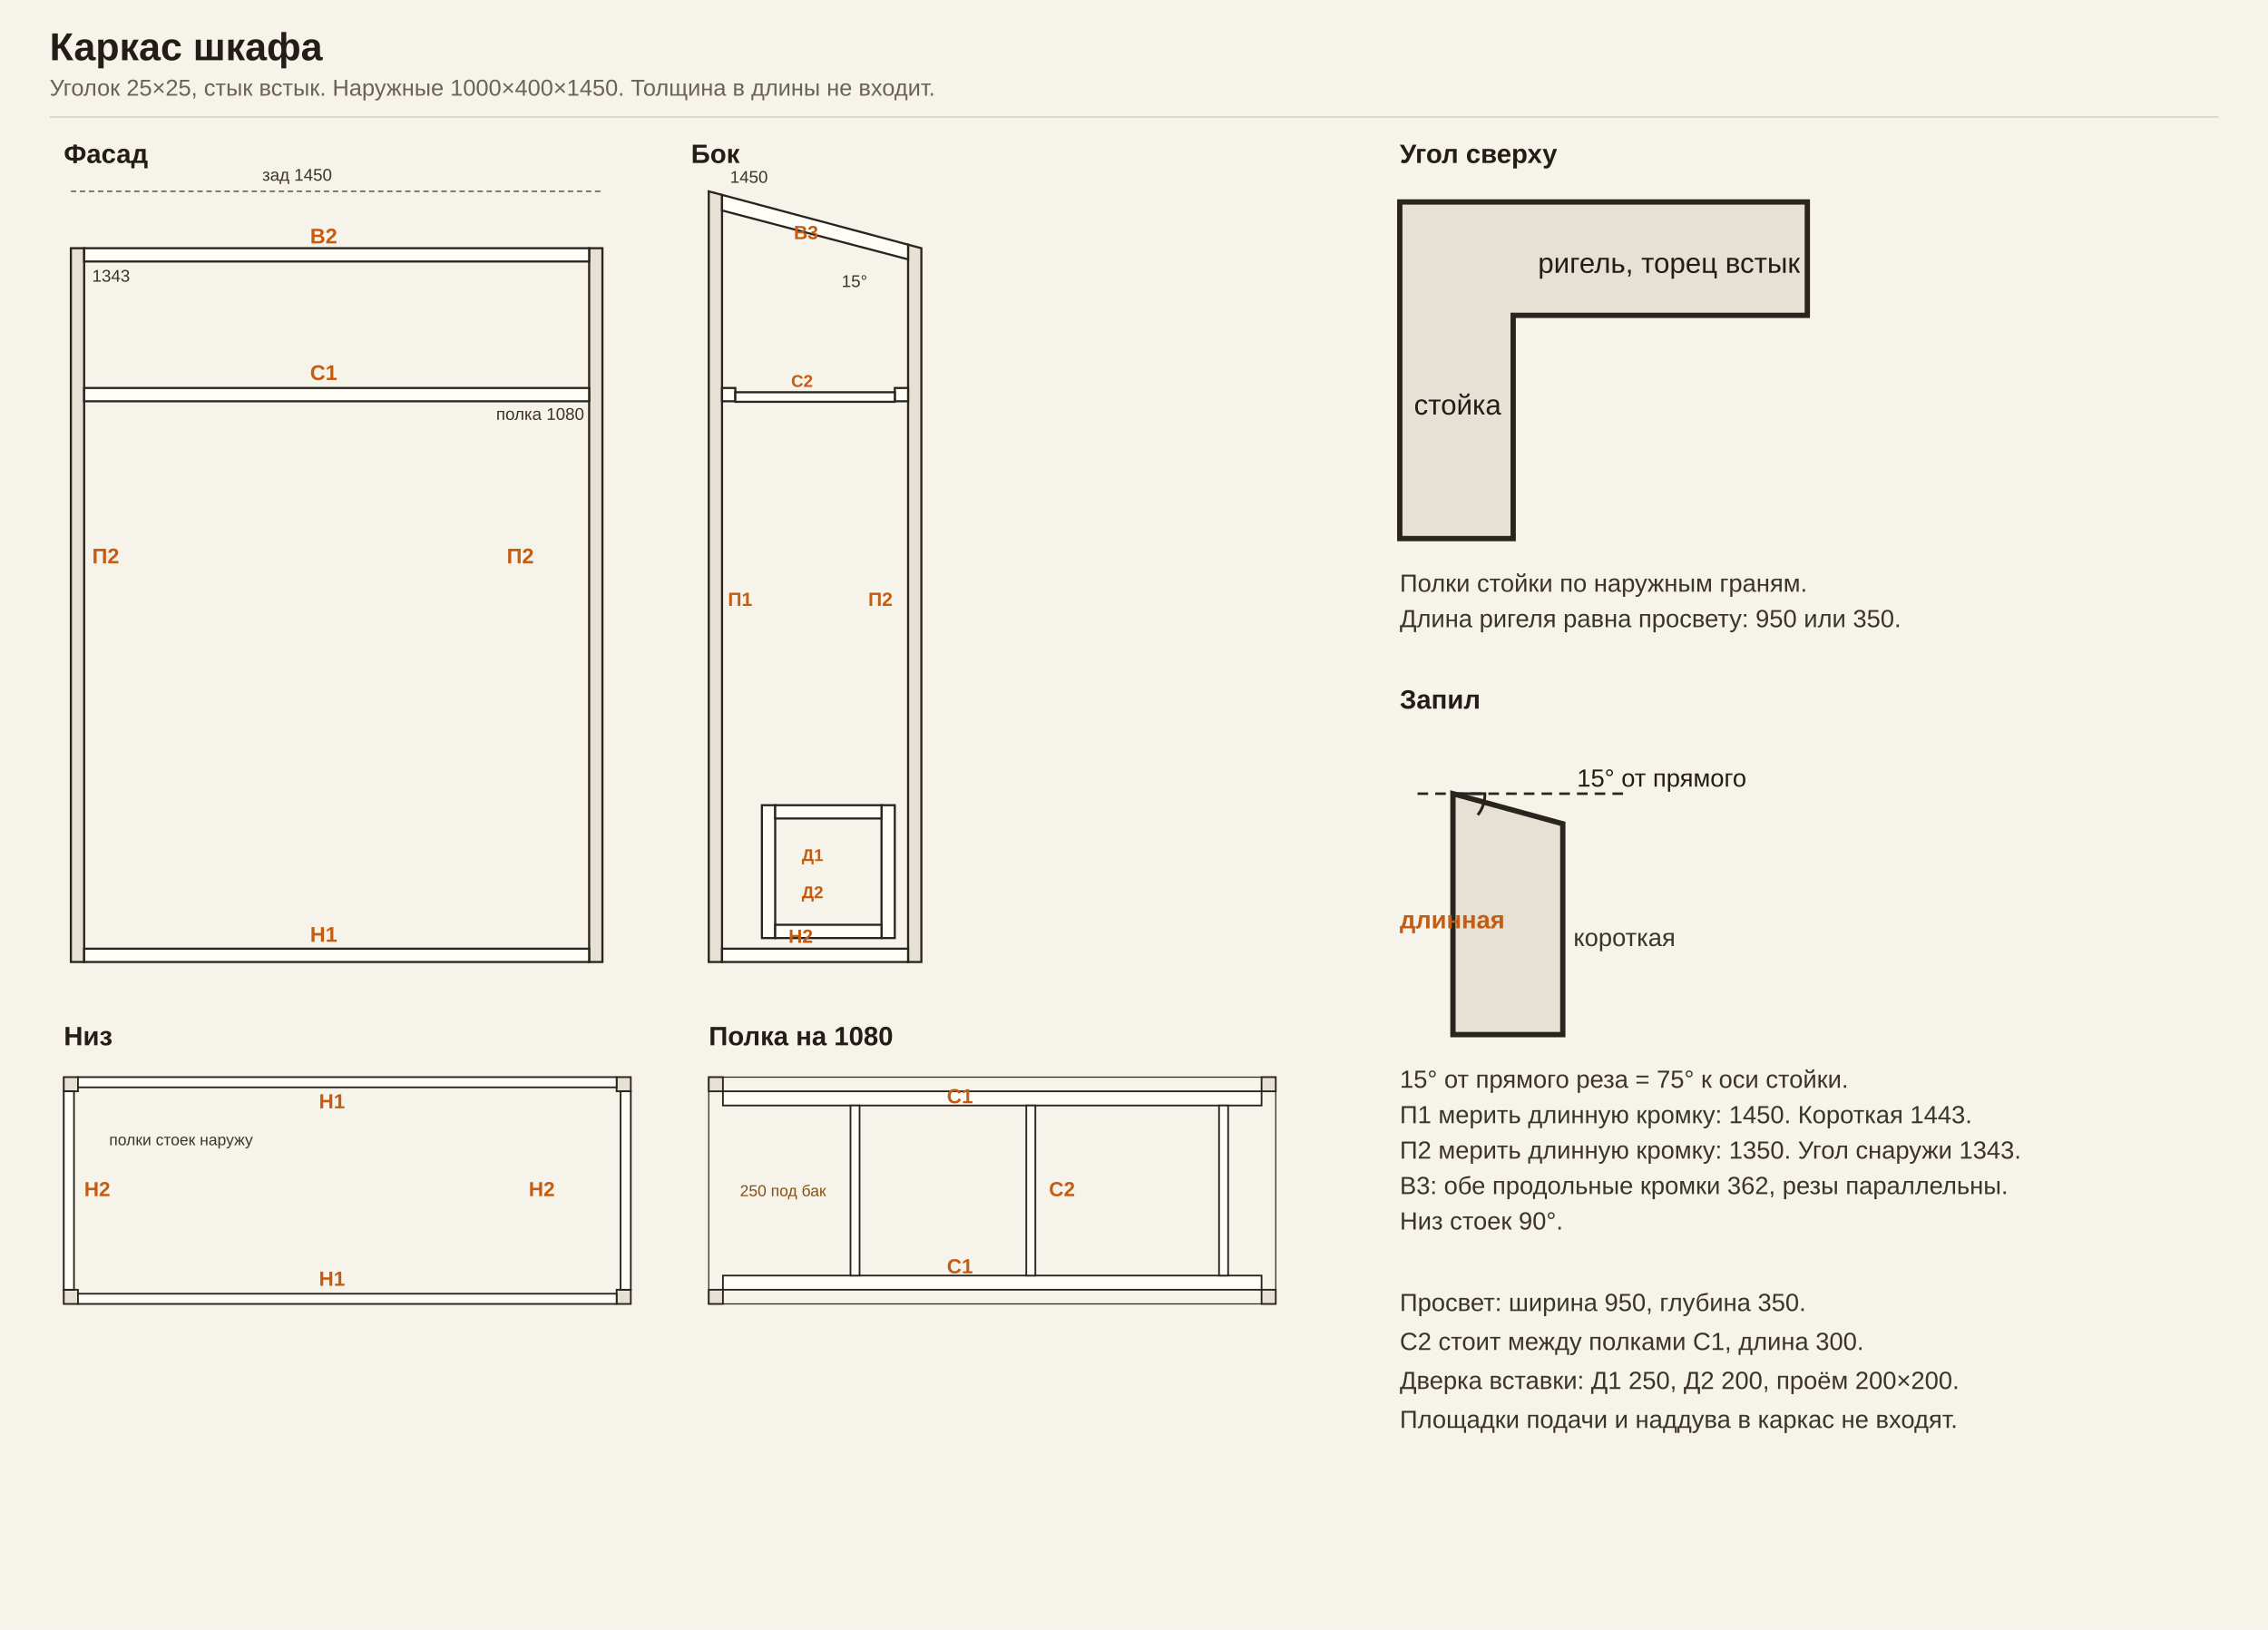
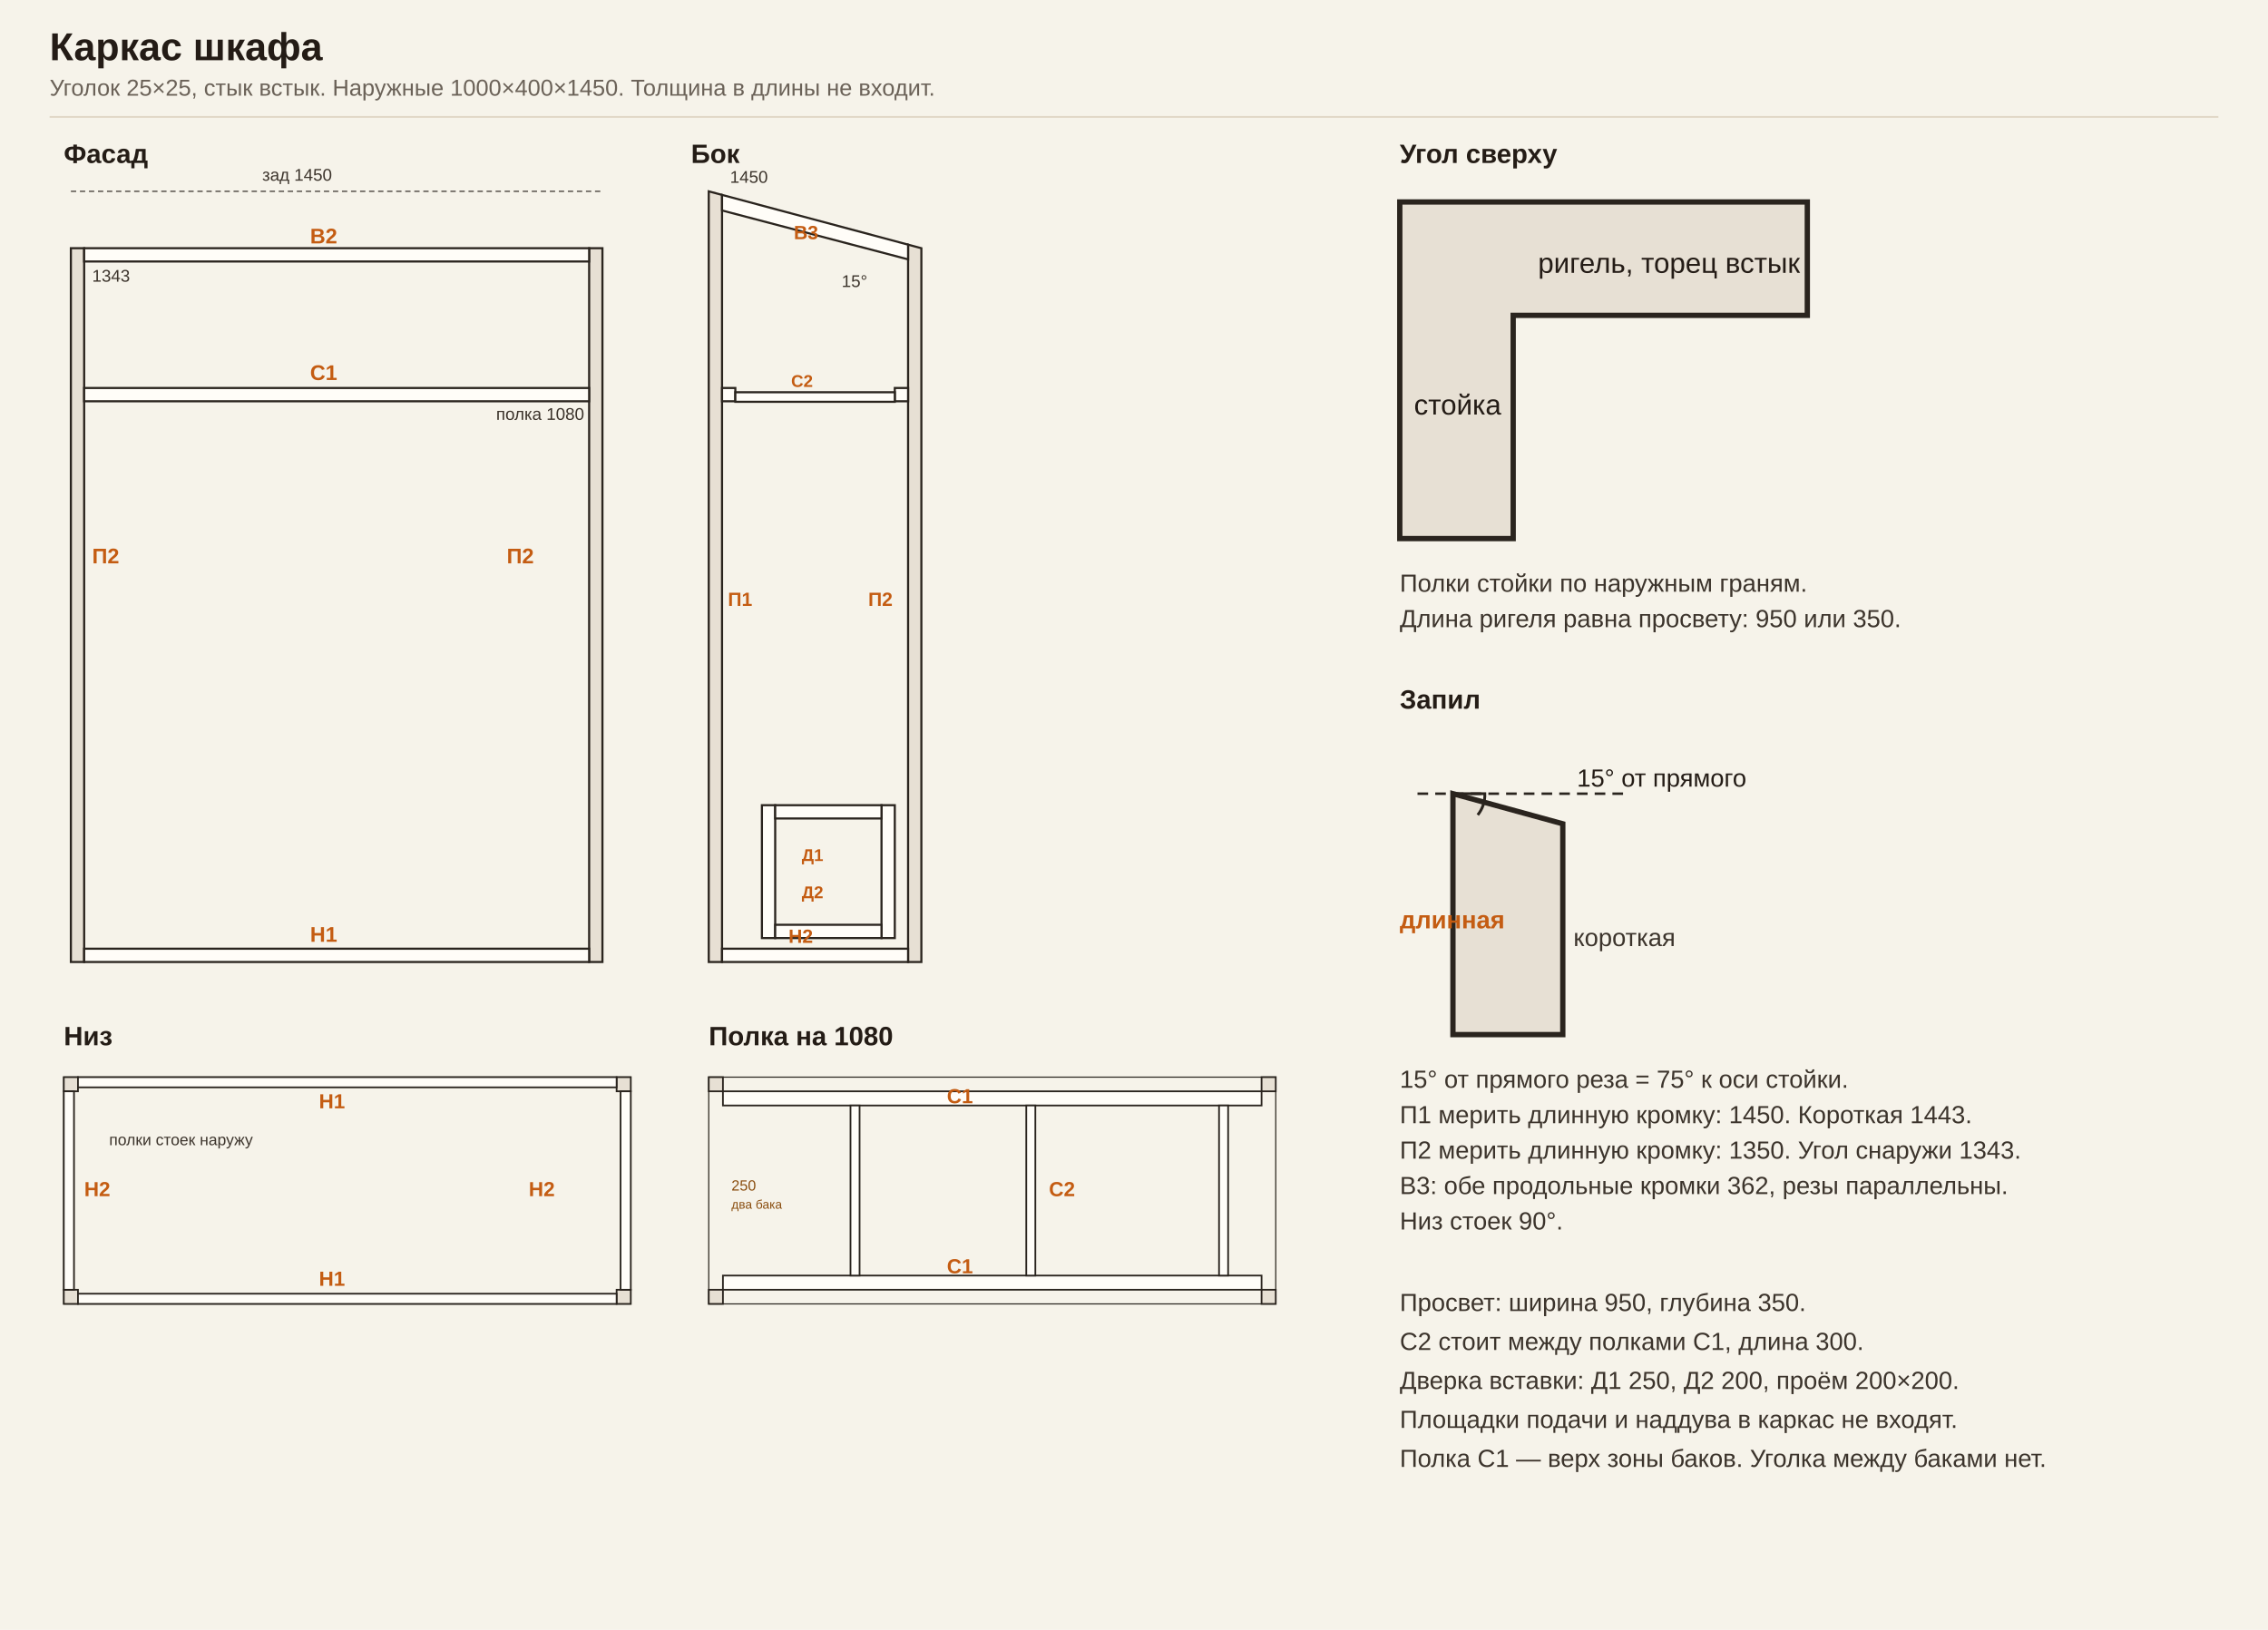
<svg xmlns="http://www.w3.org/2000/svg" width="1280" height="920" viewBox="0 0 1280 920" font-family="Liberation Sans, DejaVu Sans, sans-serif">
  <rect width="1280" height="920" fill="#f6f3ea" />
  <text x="28" y="34" font-size="22" font-weight="700" fill="#241c16">Каркас шкафа</text>
  <text x="28" y="54" font-size="13" fill="#6b6258">Уголок 25×25, стык встык. Наружные 1000×400×1450. Толщина в длины не входит.</text>
  <line x1="28" y1="66" x2="1252" y2="66" stroke="#e0d6c6" stroke-width="1" />
  <text x="36" y="92" font-size="15" font-weight="700" fill="#241c16">Фасад</text>
  <g transform="translate(40,108) scale(0.30)" fill="none" stroke="#2a241e">
    <line x1="0" y1="0" x2="1000" y2="0" stroke-width="2" stroke-dasharray="10 7" />
    <rect x="0" y="107" width="25" height="1343" fill="#e7e0d4" stroke-width="4" />
    <rect x="975" y="107" width="25" height="1343" fill="#e7e0d4" stroke-width="4" />
    <rect x="25" y="107" width="950" height="25" fill="#fffdf8" stroke-width="4" />
    <rect x="25" y="1425" width="950" height="25" fill="#fffdf8" stroke-width="4" />
    <rect x="25" y="370" width="950" height="25" fill="#fffdf8" stroke-width="4" />
    <text x="40" y="700" font-size="40" fill="#c45c12" stroke="none" font-weight="700">П2</text>
    <text x="820" y="700" font-size="40" fill="#c45c12" stroke="none" font-weight="700">П2</text>
    <text x="450" y="98" font-size="40" fill="#c45c12" stroke="none" font-weight="700">В2</text>
    <text x="450" y="355" font-size="40" fill="#c45c12" stroke="none" font-weight="700">С1</text>
    <text x="450" y="1412" font-size="40" fill="#c45c12" stroke="none" font-weight="700">Н1</text>
    <text x="360" y="-20" font-size="32" fill="#3c342c" stroke="none">зад 1450</text>
    <text x="40" y="170" font-size="32" fill="#3c342c" stroke="none">1343</text>
    <text x="800" y="430" font-size="32" fill="#3c342c" stroke="none">полка 1080</text>
  </g>
  <text x="390" y="92" font-size="15" font-weight="700" fill="#241c16">Бок</text>
  <g transform="translate(400,108) scale(0.30)" fill="none" stroke="#2a241e">
    <polygon points="0,0 25,6.7 25,1450 0,1450" fill="#e7e0d4" stroke-width="4" />
    <polygon points="400,107 375,100.3 375,1450 400,1450" fill="#e7e0d4" stroke-width="4" />
    <polygon points="25,6.7 375,100.3 375,128 25,36" fill="#fffdf8" stroke-width="4" />
    <rect x="25" y="1425" width="350" height="25" fill="#fffdf8" stroke-width="4" />
    <rect x="25" y="370" width="25" height="25" fill="#fffdf8" stroke-width="4" />
    <rect x="350" y="370" width="25" height="25" fill="#fffdf8" stroke-width="4" />
    <rect x="50" y="378" width="300" height="18" fill="#fffdf8" stroke-width="4" />
    <rect x="100" y="1155" width="25" height="250" fill="#fffdf8" stroke-width="4" />
    <rect x="325" y="1155" width="25" height="250" fill="#fffdf8" stroke-width="4" />
    <rect x="125" y="1155" width="200" height="25" fill="#fffdf8" stroke-width="4" />
    <rect x="125" y="1380" width="200" height="25" fill="#fffdf8" stroke-width="4" />
    <text x="36" y="780" font-size="36" fill="#c45c12" stroke="none" font-weight="700">П1</text>
    <text x="300" y="780" font-size="36" fill="#c45c12" stroke="none" font-weight="700">П2</text>
    <text x="160" y="90" font-size="36" fill="#c45c12" stroke="none" font-weight="700">В3</text>
    <text x="150" y="1414" font-size="36" fill="#c45c12" stroke="none" font-weight="700">Н2</text>
    <text x="155" y="368" font-size="32" fill="#c45c12" stroke="none" font-weight="700">С2</text>
    <text x="175" y="1260" font-size="32" fill="#c45c12" stroke="none" font-weight="700">Д1</text>
    <text x="175" y="1330" font-size="32" fill="#c45c12" stroke="none" font-weight="700">Д2</text>
    <text x="40" y="-16" font-size="32" fill="#3c342c" stroke="none">1450</text>
    <text x="250" y="180" font-size="32" fill="#3c342c" stroke="none">15°</text>
  </g>
  <text x="36" y="590" font-size="15" font-weight="700" fill="#241c16">Низ</text>
  <g transform="translate(36,608) scale(0.32)" fill="none" stroke="#2a241e">
    <rect x="0" y="0" width="1000" height="400" stroke-width="2" />
    <path d="M0 0 H25 V25 H0 Z" fill="#e7e0d4" stroke-width="3" />
    <path d="M1000 0 H975 V25 H1000 Z" fill="#e7e0d4" stroke-width="3" />
    <path d="M0 400 H25 V375 H0 Z" fill="#e7e0d4" stroke-width="3" />
    <path d="M1000 400 H975 V375 H1000 Z" fill="#e7e0d4" stroke-width="3" />
    <rect x="25" y="0" width="950" height="18" fill="#fffdf8" stroke-width="3" />
    <rect x="25" y="382" width="950" height="18" fill="#fffdf8" stroke-width="3" />
    <rect x="0" y="25" width="18" height="350" fill="#fffdf8" stroke-width="3" />
    <rect x="982" y="25" width="18" height="350" fill="#fffdf8" stroke-width="3" />
    <text x="450" y="55" font-size="36" fill="#c45c12" stroke="none" font-weight="700">Н1</text>
    <text x="450" y="368" font-size="36" fill="#c45c12" stroke="none" font-weight="700">Н1</text>
    <text x="36" y="210" font-size="36" fill="#c45c12" stroke="none" font-weight="700">Н2</text>
    <text x="820" y="210" font-size="36" fill="#c45c12" stroke="none" font-weight="700">Н2</text>
    <text x="80" y="120" font-size="28" fill="#3c342c" stroke="none">полки стоек наружу</text>
  </g>
  <text x="400" y="590" font-size="15" font-weight="700" fill="#241c16">Полка на 1080</text>
  <g transform="translate(400,608) scale(0.32)" fill="none" stroke="#2a241e">
    <rect x="0" y="0" width="1000" height="400" stroke-width="2" />
    <path d="M0 0 H25 V25 H0 Z" fill="#e7e0d4" stroke-width="3" />
    <path d="M1000 0 H975 V25 H1000 Z" fill="#e7e0d4" stroke-width="3" />
    <path d="M0 400 H25 V375 H0 Z" fill="#e7e0d4" stroke-width="3" />
    <path d="M1000 400 H975 V375 H1000 Z" fill="#e7e0d4" stroke-width="3" />
    <rect x="25" y="25" width="950" height="25" fill="#fffdf8" stroke-width="3" />
    <rect x="25" y="350" width="950" height="25" fill="#fffdf8" stroke-width="3" />
    <rect x="250" y="50" width="16" height="300" fill="#fffdf8" stroke-width="3" />
    <rect x="560" y="50" width="16" height="300" fill="#fffdf8" stroke-width="3" />
    <rect x="900" y="50" width="16" height="300" fill="#fffdf8" stroke-width="3" />
    <text x="420" y="46" font-size="36" fill="#c45c12" stroke="none" font-weight="700">С1</text>
    <text x="420" y="346" font-size="36" fill="#c45c12" stroke="none" font-weight="700">С1</text>
    <text x="600" y="210" font-size="36" fill="#c45c12" stroke="none" font-weight="700">С2</text>
-     <text x="55" y="210" font-size="28" fill="#8a4e10" stroke="none">250 под бак</text>
+     <text x="40" y="200" font-size="26" fill="#8a4e10" stroke="none">250</text>
+     <text x="40" y="232" font-size="22" fill="#8a4e10" stroke="none">два бака</text>
  </g>
  <text x="790" y="92" font-size="15" font-weight="700" fill="#241c16">Угол сверху</text>
  <g transform="translate(790,114)" fill="none" stroke="#2a241e">
    <path d="M0 0 H230 V64 H64 V190 H0 Z" fill="#e7e0d4" stroke-width="3" />
    <text x="78" y="40" font-size="16" fill="#241c16" stroke="none">ригель, торец встык</text>
    <text x="8" y="120" font-size="16" fill="#241c16" stroke="none">стойка</text>
    <text x="0" y="220" font-size="14" fill="#3c342c" stroke="none">Полки стойки по наружным граням.</text>
    <text x="0" y="240" font-size="14" fill="#3c342c" stroke="none">Длина ригеля равна просвету: 950 или 350.</text>
  </g>
  <text x="790" y="400" font-size="15" font-weight="700" fill="#241c16">Запил</text>
  <g transform="translate(790,424)" fill="none" stroke="#2a241e">
    <polygon points="30,160 30,24 92,41 92,160" fill="#e7e0d4" stroke-width="3" />
    <line x1="10" y1="24" x2="130" y2="24" stroke-width="1.4" stroke-dasharray="6 4" />
    <path d="M30 24 L48 24 A18 18 0 0 1 44 36" stroke-width="1.6" />
    <text x="100" y="20" font-size="14" fill="#241c16" stroke="none">15° от прямого</text>
    <text x="0" y="100" font-size="14" fill="#c45c12" stroke="none" font-weight="700">длинная</text>
    <text x="98" y="110" font-size="14" fill="#3c342c" stroke="none">короткая</text>
    <text x="0" y="190" font-size="14" fill="#3c342c" stroke="none">15° от прямого реза = 75° к оси стойки.</text>
    <text x="0" y="210" font-size="14" fill="#3c342c" stroke="none">П1 мерить длинную кромку: 1450. Короткая 1443.</text>
    <text x="0" y="230" font-size="14" fill="#3c342c" stroke="none">П2 мерить длинную кромку: 1350. Угол снаружи 1343.</text>
    <text x="0" y="250" font-size="14" fill="#3c342c" stroke="none">В3: обе продольные кромки 362, резы параллельны.</text>
    <text x="0" y="270" font-size="14" fill="#3c342c" stroke="none">Низ стоек 90°.</text>
  </g>
  <text x="790" y="740" font-size="14" fill="#3c342c">Просвет: ширина 950, глубина 350.</text>
  <text x="790" y="762" font-size="14" fill="#3c342c">С2 стоит между полками С1, длина 300.</text>
  <text x="790" y="784" font-size="14" fill="#3c342c">Дверка вставки: Д1 250, Д2 200, проём 200×200.</text>
  <text x="790" y="806" font-size="14" fill="#3c342c">Площадки подачи и наддува в каркас не входят.</text>
+   <text x="790" y="828" font-size="14" fill="#3c342c">Полка С1 — верх зоны баков. Уголка между баками нет.</text>
</svg>
